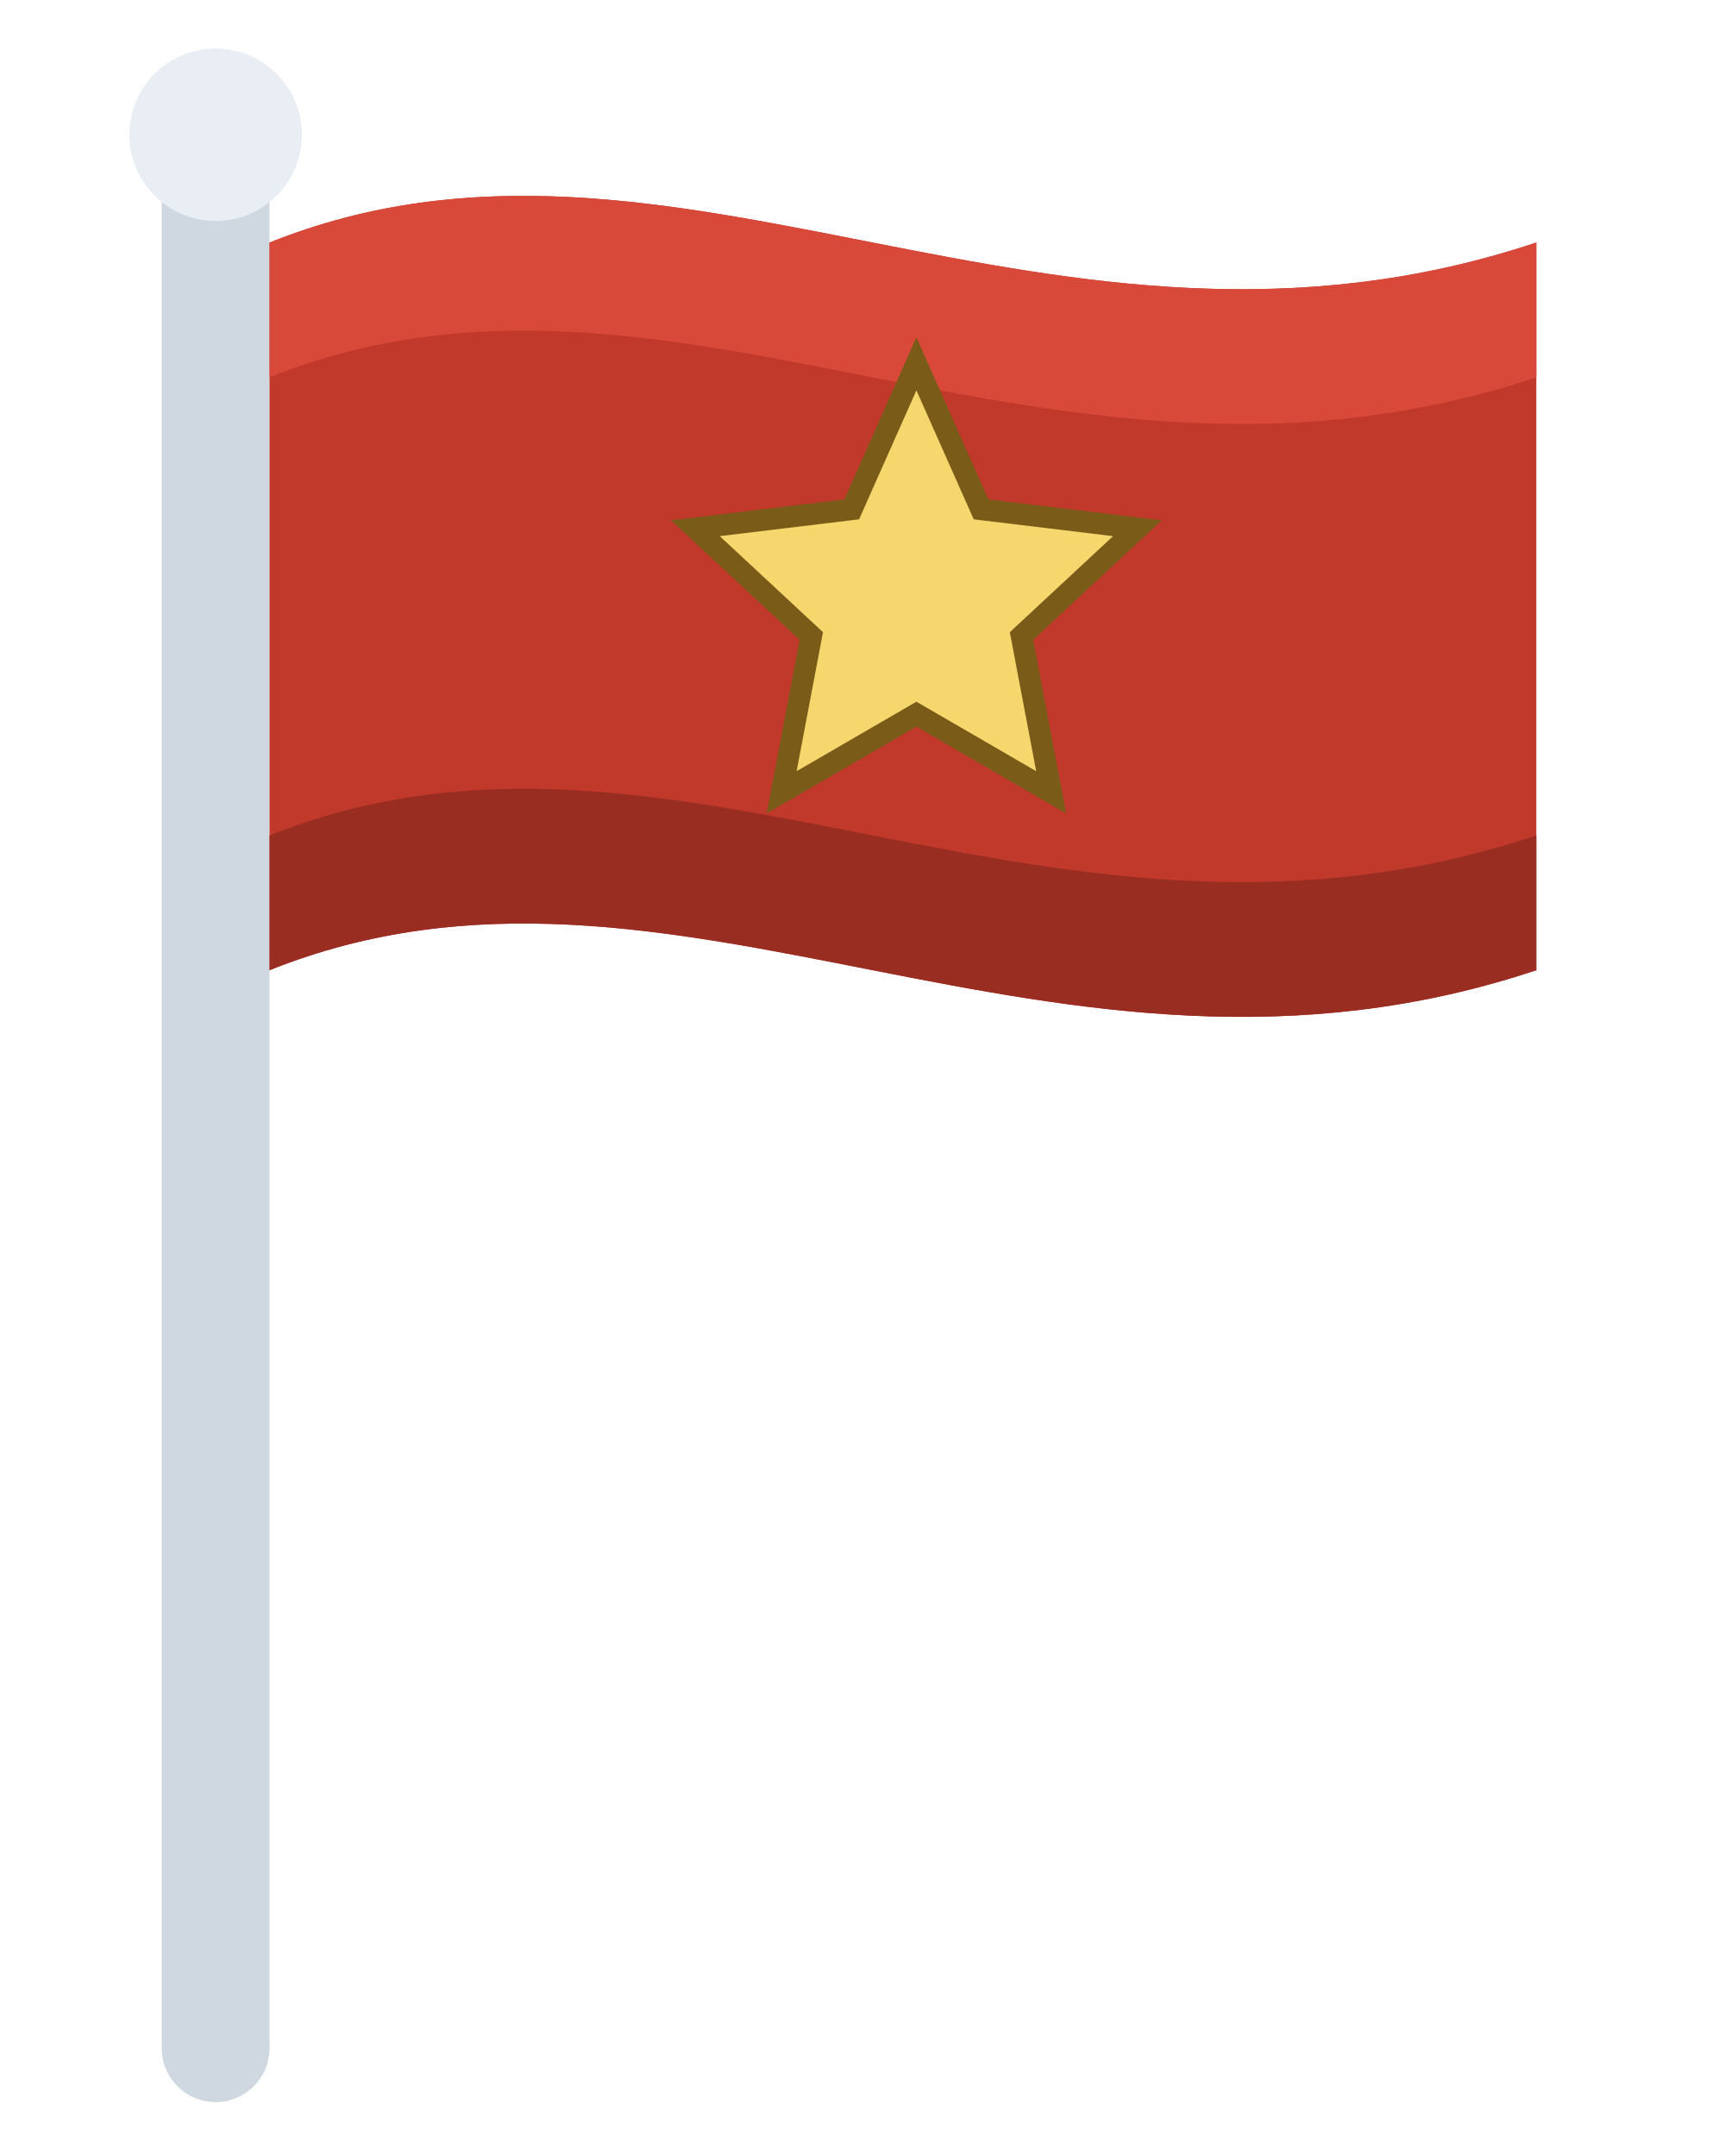
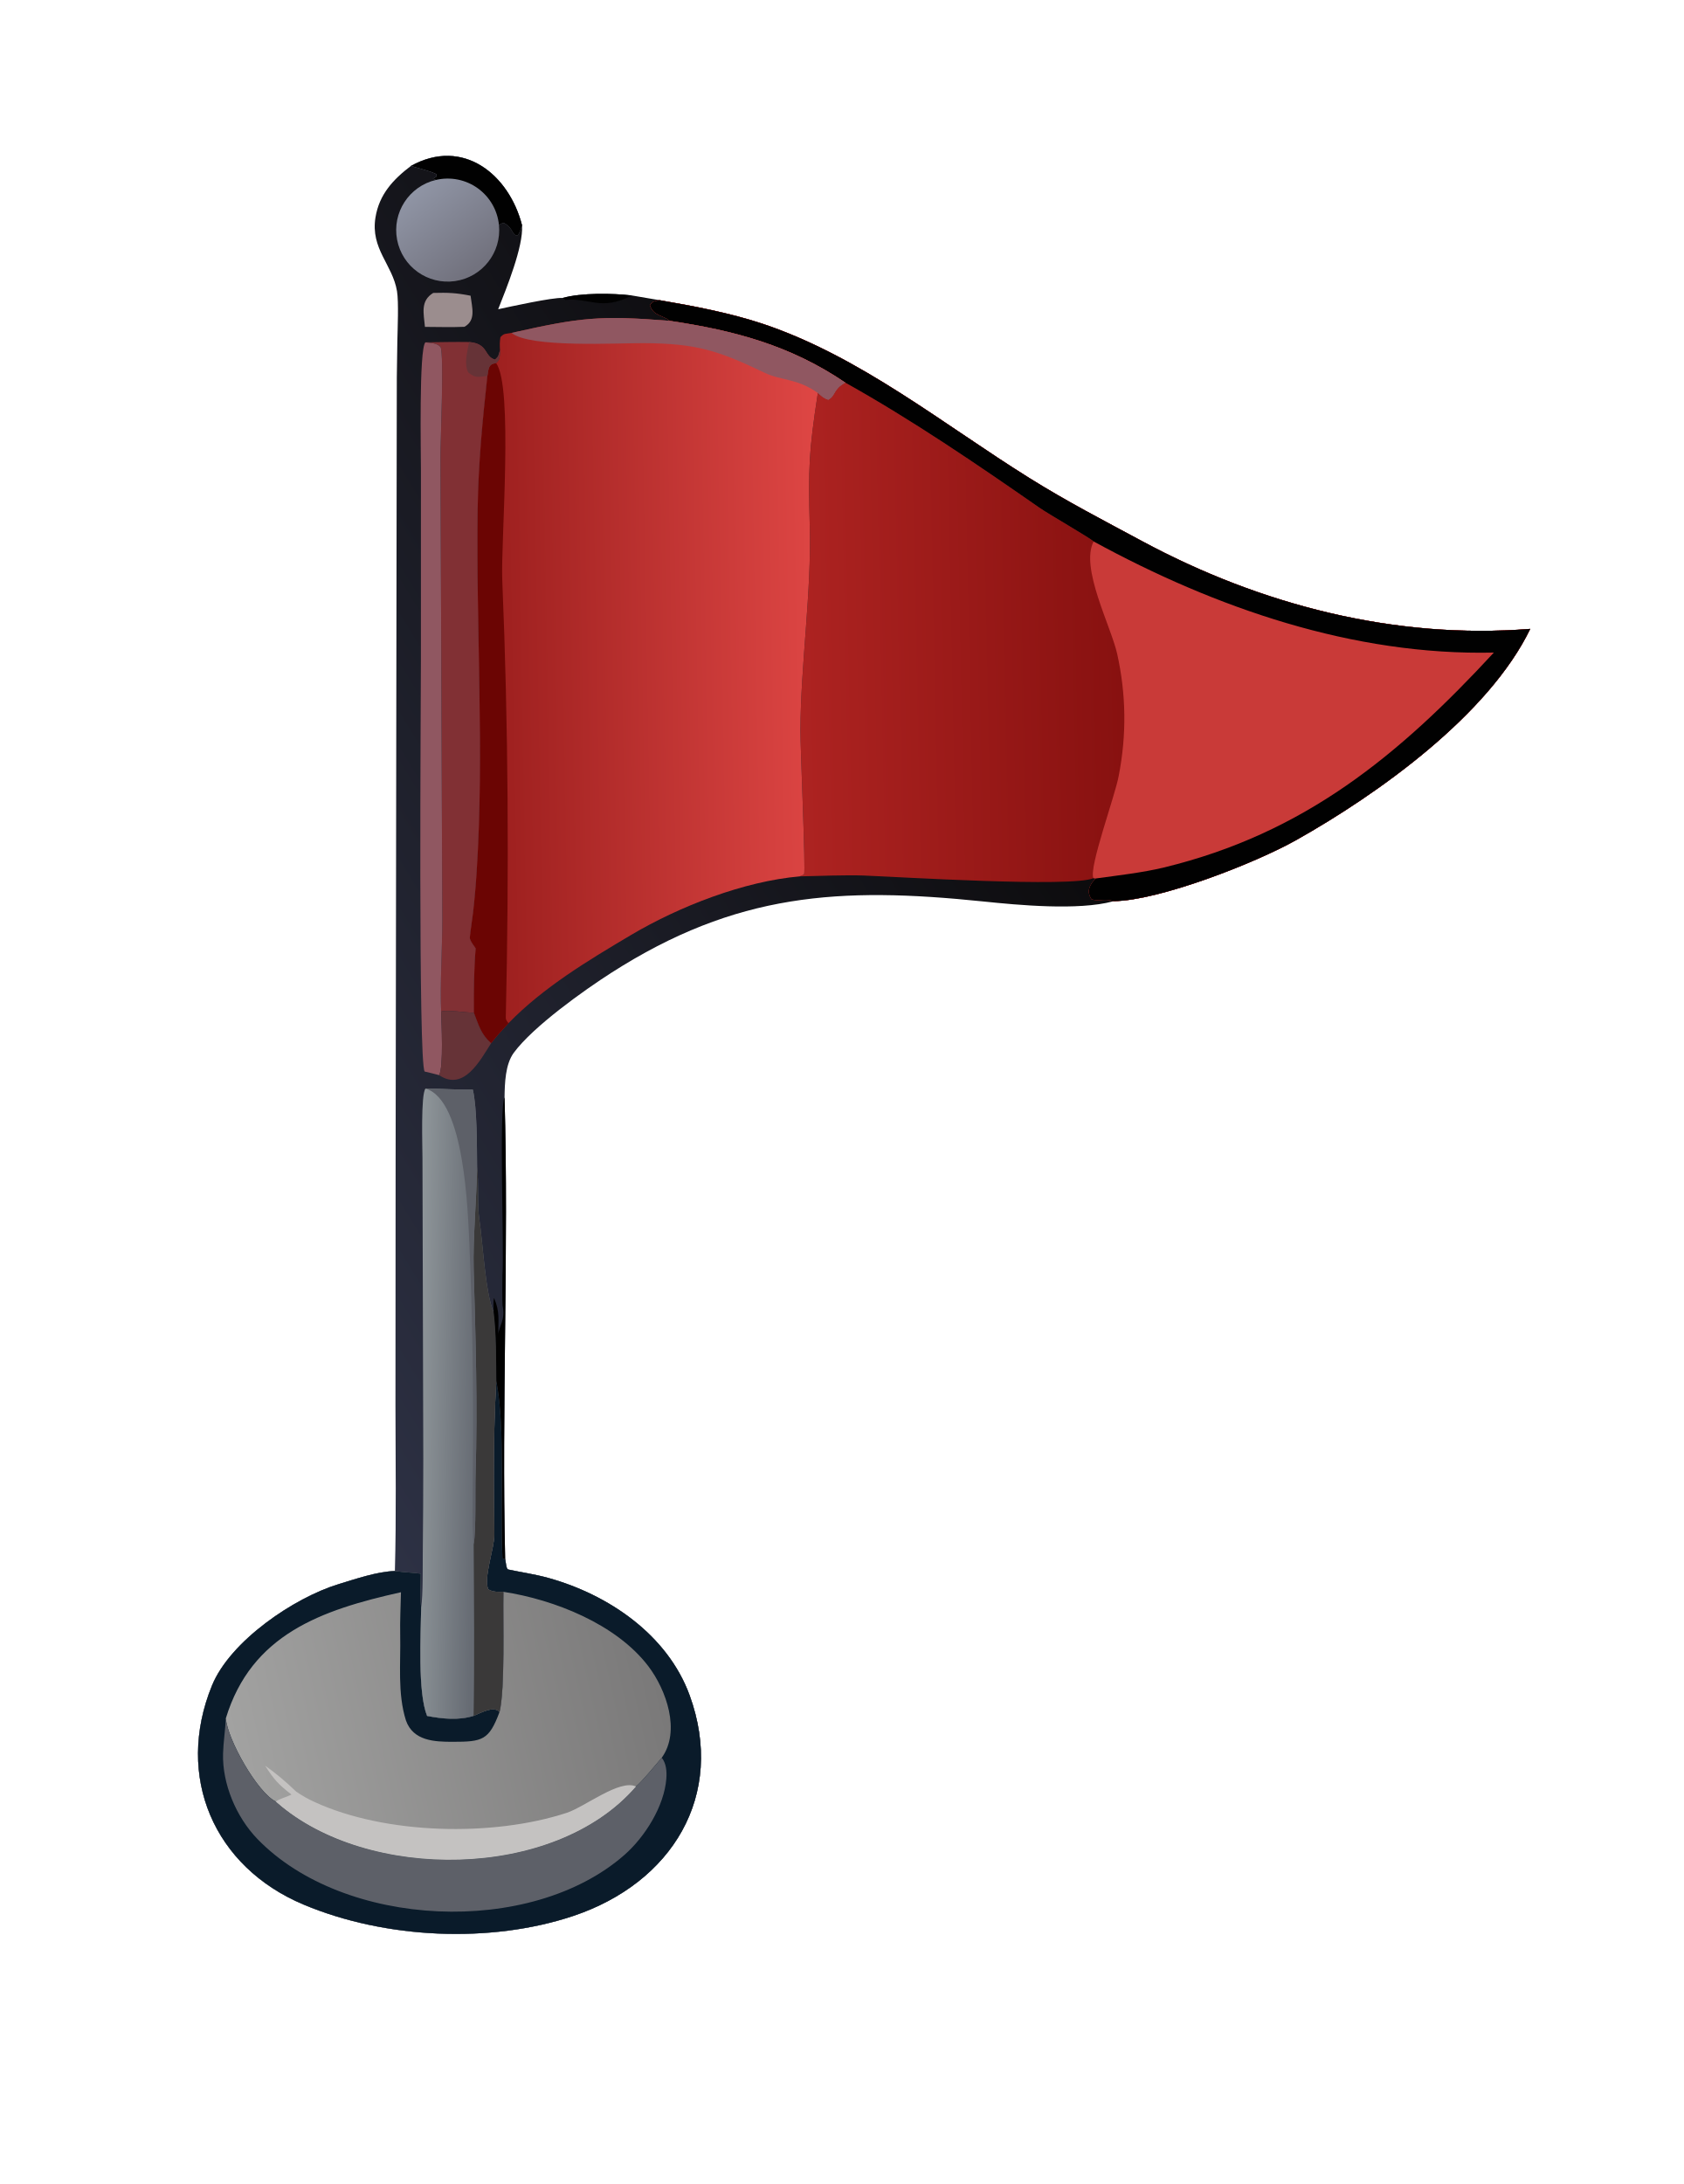
- <svg xmlns="http://www.w3.org/2000/svg" viewBox="0 0 64 80">
-   <rect x="6" y="4" width="4" height="74" rx="2" fill="#cfd8e0" />
-   <circle cx="8" cy="5" r="3.2" fill="#e8eef4" />
-   <path d="M10 9 C 25 3, 39 15, 57 9 L 57 36 C 39 42, 25 30, 10 36 Z" fill="#c0392b" />
-   <path d="M10 9 C 25 3, 39 15, 57 9 L 57 14 C 39 20, 25 8, 10 14 Z" fill="#d8493a" />
-   <path d="M10 31 C 25 25, 39 37, 57 31 L 57 36 C 39 42, 25 30, 10 36 Z" fill="#992d22" />
-   <path d="M34 13.5 L36.4 18.9 42.2 19.6 37.9 23.6 39 29.4 34 26.5 29 29.4 30.1 23.6 25.8 19.6 31.6 18.9 Z" fill="#f5d76e" stroke="#7a5b18" stroke-width="0.8" />
+ <svg xmlns="http://www.w3.org/2000/svg" width="256" height="332" preserveAspectRatio="none" style="display:block" viewBox="0 0 1024 1328">
+   <defs>
+     <linearGradient id="Gradient1" x1="289.763" x2="253.64" y1="162.402" y2="116.282" gradientUnits="userSpaceOnUse">
+       <stop class="stop0" offset="0" stop-color="#72727E" />
+       <stop class="stop1" offset="1" stop-color="#8F94A4" />
+     </linearGradient>
+     <linearGradient id="Gradient2" x1="289.851" x2="254.224" y1="853.599" y2="852.846" gradientUnits="userSpaceOnUse">
+       <stop class="stop0" offset="0" stop-color="#666B73" />
+       <stop class="stop1" offset="1" stop-color="#8E9599" />
+     </linearGradient>
+     <linearGradient id="Gradient3" x1="398.583" x2="143.033" y1="1012.31" y2="1068.38" gradientUnits="userSpaceOnUse">
+       <stop class="stop0" offset="0" stop-color="#7A7979" />
+       <stop class="stop1" offset="1" stop-color="#A2A2A1" />
+     </linearGradient>
+     <linearGradient id="Gradient4" x1="304.295" x2="498.017" y1="411.584" y2="408.108" gradientUnits="userSpaceOnUse">
+       <stop class="stop0" offset="0" stop-color="#9E201F" />
+       <stop class="stop1" offset="1" stop-color="#DE4644" />
+     </linearGradient>
+     <linearGradient id="Gradient5" x1="680.866" x2="487.003" y1="382.865" y2="386.85" gradientUnits="userSpaceOnUse">
+       <stop class="stop0" offset="0" stop-color="#881110" />
+       <stop class="stop1" offset="1" stop-color="#AD2321" />
+     </linearGradient>
+     <linearGradient id="Gradient6" x1="546.1" x2="56.289" y1="348.775" y2="647.775" gradientUnits="userSpaceOnUse">
+       <stop class="stop0" offset="0" stop-color="#0D0C0E" />
+       <stop class="stop1" offset="1" stop-color="#2D3144" />
+     </linearGradient>
+   </defs>
+   <path fill="url(#Gradient6)" d="M249.865 100.921c31.87-17.661 59.776 5.327 67.618 36.078.926 12.856-9.562 38.479-14.513 51.039 6.629-1.44 33.221-7.286 39.189-6.866 11.474-3.2 30.321-2.894 42.082-1.518l16.722 2.85c20.461 3.488 43.241 7.812 62.981 14.414 59.19 19.794 109.828 61.193 162.412 93.962 22.83 14.227 44.739 25.536 68.142 38.129 71.929 38.705 153.611 59.986 236.142 53.382-25.309 52.38-92.463 100.41-142.406 128.464-24.926 14.001-83.165 36.767-110.895 37.1l-.467.129c-21.143 5.703-57.626 2.259-78.923.059-87.327-9.02-150.254-5.244-226.225 43.408-16.293 10.434-47.496 32.592-59.266 48.61-5.171 7.037-5.48 18.528-5.611 27.128 2.659 92.225-1.815 188.27.376 280.553.531 2.351.534 6.22 1.957 6.523 8.077 1.737 16.17 2.858 24.174 5.073 36.656 10.144 72.601 34.551 86.063 71.422 22.164 60.89-10.871 114.16-70.888 134.19-50.113 16.72-113.921 14.05-163.929-6.96-54.4-22.85-78.322-77.71-55.699-133.15 11.041-27.051 49.866-53.417 77.022-61.69 10.113-3.067 23.467-7.686 34.233-7.977.907-33.188.385-67.282.348-100.562l.099-149.286.687-454.295q-.096-21.763.36-43.52c.145-7.582.888-23.977-.215-30.603-2.686-16.141-16.206-25.679-13.079-44.819 2.282-13.966 10.685-23.029 21.509-31.267" />
+   <path fill="url(#Gradient5)" d="M400.963 182.504c20.461 3.488 43.241 7.812 62.981 14.414 59.19 19.794 109.828 61.193 162.412 93.962 22.83 14.227 44.739 25.536 68.142 38.129 71.929 38.705 153.611 59.986 236.142 53.382-25.309 52.38-92.463 100.41-142.406 128.464-24.926 14.001-83.165 36.767-110.895 37.1-5.437-1.854-9.154.319-13.497-1.149-3.372-4.926-.963-9.257 2.619-12.663l-1.477-.153c-13.092 5.77-119.545-.853-139.724-1.615-10.33-.389-27.892.257-38.849.51l2.61-1.229c1.065-1.96-2.28-77.049-2.23-87.602.188-40.236 6.771-83.824 5.688-123.723-.978-36.046-.551-45.731 4.911-81.383 2.258 1.972 3.471 3.313 6.395 4.19 4.672-2.652 2.869-6.494 10.363-10.427-33.521-22.741-67.571-31.749-106.737-37.606-4.156-3.485-10.172-2.936-12.137-9.583 2.076-2.659 1.806-1.923 5.689-3.018" />
+   <path fill="#C93A38" d="M400.963 182.504c20.461 3.488 43.241 7.812 62.981 14.414 59.19 19.794 109.828 61.193 162.412 93.962 22.83 14.227 44.739 25.536 68.142 38.129 71.929 38.705 153.611 59.986 236.142 53.382-25.309 52.38-92.463 100.41-142.406 128.464-24.926 14.001-83.165 36.767-110.895 37.1-5.437-1.854-9.154.319-13.497-1.149-3.372-4.926-.963-9.257 2.619-12.663l-1.477-.153c-2.988-6.235 13.31-50.376 15.419-62.41 4.808-24.742 4.519-49.32-.972-73.986-3.747-16.834-22.699-52.492-14.304-68.356-2.554-2.322-27.488-16.687-32.828-20.403-38.234-26.607-77.45-53.359-118.151-76.124-33.521-22.741-67.571-31.749-106.737-37.606-4.156-3.485-10.172-2.936-12.137-9.583 2.076-2.659 1.806-1.923 5.689-3.018" />
+   <path fill="#010101" d="M400.963 182.504c20.461 3.488 43.241 7.812 62.981 14.414 59.19 19.794 109.828 61.193 162.412 93.962 22.83 14.227 44.739 25.536 68.142 38.129 71.929 38.705 153.611 59.986 236.142 53.382-25.309 52.38-92.463 100.41-142.406 128.464-24.926 14.001-83.165 36.767-110.895 37.1-5.437-1.854-9.154.319-13.497-1.149-3.372-4.926-.963-9.257 2.619-12.663 13.27-1.813 28.565-3.547 41.469-6.679 85.238-20.691 142.63-67.931 200.587-130.659-85.418 1.943-169.277-27.097-243.39-67.567-2.554-2.322-27.488-16.687-32.828-20.403-38.234-26.607-77.45-53.359-118.151-76.124-33.521-22.741-67.571-31.749-106.737-37.606-4.156-3.485-10.172-2.936-12.137-9.583 2.076-2.659 1.806-1.923 5.689-3.018" />
+   <path fill="url(#Gradient4)" d="M311.141 202.416c41.706-9.353 53.504-10.784 96.27-7.311 39.166 5.857 73.216 14.865 106.737 37.606-7.494 3.933-5.691 7.775-10.363 10.427-2.924-.877-4.137-2.218-6.395-4.19-5.462 35.652-5.889 45.337-4.911 81.383 1.083 39.899-5.5 83.487-5.688 123.723-.05 10.553 3.295 85.642 2.23 87.602l-2.61 1.229c-34.03 2.958-73.217 18.212-102.772 35.727-25.968 15.39-53.25 31.803-74.359 53.518-3.539 3.865-7.512 7.978-10.573 12.184-6.158-5.209-7.589-11.019-10.539-18.542-.129-11.16.097-27.446 1.111-39.083.023-.266-3.761-4.667-3.55-6.709.521-5.023 1.349-10.099 1.952-14.985a485 485 0 0 0 2.2-24.989c4.712-72.647-.431-147.632.612-220.524.389-27.249 2.948-53.902 5.919-80.929.766-4.376.496-7.144 5.247-7.803 2.732-2.111 2.158-4.608 2.418-7.846-.154-3.351-.234-4.534.262-7.901 2.423-2.489 2.656-1.816 6.802-2.587" />
+   <path fill="#6B0503" d="M296.412 228.553c.766-4.376.496-7.144 5.247-7.803 10.706 13.859 2.843 109.259 3.793 131.819 3.744 88.861 4.174 177.547 2.149 266.438-.022.994.966 2.47 1.679 3.123-3.539 3.865-7.512 7.978-10.573 12.184-6.158-5.209-7.589-11.019-10.539-18.542-.129-11.16.097-27.446 1.111-39.083.023-.266-3.761-4.667-3.55-6.709.521-5.023 1.349-10.099 1.952-14.985a485 485 0 0 0 2.2-24.989c4.712-72.647-.431-147.632.612-220.524.389-27.249 2.948-53.902 5.919-80.929" />
+   <path fill="#905761" d="M311.141 202.416c41.706-9.353 53.504-10.784 96.27-7.311 39.166 5.857 73.216 14.865 106.737 37.606-7.494 3.933-5.691 7.775-10.363 10.427-2.924-.877-4.137-2.218-6.395-4.19-12.779-9.052-22.066-7.334-32.428-12.308-28.262-13.564-41.556-17.778-73.3-17.991-15.896-.107-69.736 3.012-80.521-6.233" />
+   <path fill="url(#Gradient3)" d="M301.855 839.739c5.652 28.332 2.189 77.641 3.769 107.844l1.304.454.295-.195c.531 2.351.534 6.22 1.957 6.523 8.077 1.737 16.17 2.858 24.174 5.073 36.656 10.144 72.601 34.551 86.063 71.422 22.164 60.89-10.871 114.16-70.888 134.19-50.113 16.72-113.921 14.05-163.929-6.96-54.4-22.85-78.322-77.71-55.699-133.15 11.041-27.051 49.866-53.417 77.022-61.69 10.113-3.067 23.467-7.686 34.233-7.977 5.59.83 10.461.908 15.757 1.607-.043 5.192-.382 15.875.223 20.579-.218 16.294-2.186 51.611 3.611 65.931 9.204 1.74 19.13 2.84 28.278-.05 4.616-1.85 12.145-6.32 15.785-2.36 3.46-14.54 1.992-55.538 2.348-73.06-3.094.08-6.707.166-9.235-1.566-3.023-6.88 3.875-25.293 3.743-33.479-.501-31.197-.697-61.931 1.189-93.136" />
+   <path fill="#0A1B2A" d="M301.855 839.739c5.652 28.332 2.189 77.641 3.769 107.844l1.304.454.295-.195c.531 2.351.534 6.22 1.957 6.523 8.077 1.737 16.17 2.858 24.174 5.073 36.656 10.144 72.601 34.551 86.063 71.422 22.164 60.89-10.871 114.16-70.888 134.19-50.113 16.72-113.921 14.05-163.929-6.96-54.4-22.85-78.322-77.71-55.699-133.15 11.041-27.051 49.866-53.417 77.022-61.69 10.113-3.067 23.467-7.686 34.233-7.977 5.59.83 10.461.908 15.757 1.607-.043 5.192-.382 15.875.223 20.579-.218 16.294-2.186 51.611 3.611 65.931 9.204 1.74 19.13 2.84 28.278-.05 4.616-1.85 12.145-6.32 15.785-2.36-6.436 17.18-10.258 18.14-28.583 18.14-10.876 0-23.899-.48-28.337-12.95-5.231-16.52-3.127-34.94-3.498-52.11-.18-8.319.271-17.45.462-25.894-48.486 10.808-90.929 25.605-106.524 76.724 1.064 12.94 19.259 45.19 30.438 50.59l.715.63c54.745 48.01 168.792 47.63 218.303-9.81 4.103-3.49 11.695-12.92 15.678-17.51 11.615-16.15 2.759-41.24-8.141-55.6-19.488-25.679-57.384-40.582-88.165-45.27-3.094.08-6.707.166-9.235-1.566-3.023-6.88 3.875-25.293 3.743-33.479-.501-31.197-.697-61.931 1.189-93.136" />
+   <path fill="#5D6068" d="M402.464 1068.79c2.766 3.54 3.102 8.34 2.783 12.68-1.254 16.77-12.997 35.49-25.562 46.5-57.029 49.96-170.663 44.62-223.182-9.82-12.89-13.36-21.364-33.52-20.85-51.91.192-6.9 1.363-14.3 1.677-21.35 1.064 12.94 19.259 45.19 30.438 50.59l.715.63c54.745 48.01 168.792 47.63 218.303-9.81 4.103-3.49 11.695-12.92 15.678-17.51" />
+   <path fill="#C4C2C1" d="M161.195 1073.59c7.077 5.03 12.666 9.81 18.912 15.79a70 70 0 0 0 11.048 6.27c42.949 19.86 108.383 21.43 153.492 6.66 11.102-3.64 32.225-20.66 42.139-16.01-49.511 57.44-163.558 57.82-218.303 9.81l-.715-.63c2.136-1.77 6.118-2.55 9.495-4.3-8.307-6.42-10.61-9.16-16.068-17.59" />
+   <path fill="url(#Gradient2)" d="M258.786 661.912c9.091.001 20.321.89 28.736.572 2.671 11.029 2.513 34.794 2.626 46.991 1.117 9.729.03 23.446 1.363 31.974 2.067 13.226 3.665 45.243 8.677 56.237 1.684 13.265 1.527 28.512 1.667 42.053-1.886 31.205-1.69 61.939-1.189 93.136.132 8.186-6.766 26.599-3.743 33.479 2.528 1.732 6.141 1.646 9.235 1.566-.356 17.522 1.112 58.52-2.348 73.06-3.64-3.96-11.169.51-15.785 2.36-9.148 2.89-19.074 1.79-28.278.05-5.797-14.32-3.829-49.637-3.611-65.931 1.157-7.868.902-24.15.978-32.393q.31-29.064.315-58.129l-.5-183.077c-.006-6.513-1.089-38.597 1.857-41.948" />
+   <path fill="#3A3939" d="M290.148 709.475c1.117 9.729.03 23.446 1.363 31.974 2.067 13.226 3.665 45.243 8.677 56.237 1.684 13.265 1.527 28.512 1.667 42.053-1.886 31.205-1.69 61.939-1.189 93.136.132 8.186-6.766 26.599-3.743 33.479 2.528 1.732 6.141 1.646 9.235 1.566-.356 17.522 1.112 58.52-2.348 73.06-3.64-3.96-11.169.51-15.785 2.36.61-32.9.245-71.136.054-104.296 1.536-8.879.831-32.539 1.145-42.614 1.303-41.866-.003-83.045-1.156-124.824-.503-18.198 1.785-42.695 2.08-62.131" />
+   <path fill="#5D6068" d="M258.786 661.912c9.091.001 20.321.89 28.736.572 2.671 11.029 2.513 34.794 2.626 46.991-.295 19.436-2.583 43.933-2.08 62.131 1.153 41.779 2.459 82.958 1.156 124.824-.314 10.075.391 33.735-1.145 42.614-1.181-7.559-.468-40.992-.452-50.495.395-43.852-.313-87.706-2.123-131.523-.992-19.843-2.706-88.207-26.718-95.114" />
+   <path fill="#813034" d="M258.701 208.157c8.72-.092 17.931-.344 26.609-.184 11.953 1.025 8.924 8.838 15.789 10.685 2.458-2.288 1.852-2.164 2.978-5.754-.26 3.238.314 5.735-2.418 7.846-4.751.659-4.481 3.427-5.247 7.803-2.971 27.027-5.53 53.68-5.919 80.929-1.043 72.892 4.1 147.877-.612 220.524a485 485 0 0 1-2.2 24.989c-.603 4.886-1.431 9.962-1.952 14.985-.211 2.042 3.573 6.443 3.55 6.709-1.014 11.637-1.24 27.923-1.111 39.083-4.668.069-16.566-1.949-19.869-.663-.753-16.031.715-38.909.691-56.152l-1.112-281.338c-.009-9.427 2.304-62.451.03-66.629-2.238-2.471-5.736-2.389-9.207-2.833" />
+   <path fill="#663337" d="M285.31 207.973c11.953 1.025 8.924 8.838 15.789 10.685 2.458-2.288 1.852-2.164 2.978-5.754-.26 3.238.314 5.735-2.418 7.846-4.751.659-4.481 3.427-5.247 7.803-6.063.758-7.079 1.422-11.6-2.047-2.794-5.124-.58-12.678.498-18.533" />
+   <path fill="#905761" d="M267.089 653.765c-2.856-.834-5.907-1.501-8.812-2.195-4.009-4.738-2.293-228.081-2.294-250.716l.013-114.55c.004-10.456-1.272-74.01 2.705-78.147 3.471.444 6.969.362 9.207 2.833 2.274 4.178-.039 57.202-.03 66.629l1.112 281.338c.024 17.243-1.444 40.121-.691 56.152.142 7.157 1.556 33.032-1.21 38.656" />
+   <path fill="url(#Gradient1)" d="M249.865 100.921c31.87-17.661 59.776 5.327 67.618 36.078-.81 2.537-1.157 4.026-2.68 6.282-3.801-.28-2.253-4.293-8.177-7.613-1.772.142-1.655.185-3.167 1.157 1.652 16.682-10.119 31.708-26.711 34.098s-32.125-8.703-35.248-25.172c-3.124-16.469 7.269-32.479 23.584-36.33l-1.801-.747 1.968-1.167.28-1.397c-1.219-1.358-12.966-4.428-15.666-5.189" />
+   <path fill="#010101" d="M249.865 100.921c31.87-17.661 59.776 5.327 67.618 36.078-.81 2.537-1.157 4.026-2.68 6.282-3.801-.28-2.253-4.293-8.177-7.613-1.772.142-1.655.185-3.167 1.157a31.333 31.333 0 0 0-38.375-27.404l-1.801-.747 1.968-1.167.28-1.397c-1.219-1.358-12.966-4.428-15.666-5.189" />
+   <path fill="#663337" d="M268.299 615.109c3.303-1.286 15.201.732 19.869.663 2.95 7.523 4.381 13.333 10.539 18.542-6.5 10.064-16.513 29.661-31.618 19.451 2.766-5.624 1.352-31.499 1.21-38.656" />
+   <path fill="#010101" d="M300.188 797.686c-.029-2.093-.317-6.734.297-8.427 3.608 8.534 2.52 13.068 2.572 22.188.266-4.96 4.548-8.905 2.559-17.732-.189-.835-.14-17.414-.057-18.428 1.146-14.071-2.199-102.477 1.288-107.998 2.659 92.225-1.815 188.27.376 280.553l-.295.195-1.304-.454c-1.58-30.203 1.883-79.512-3.769-107.844-.14-13.541.017-28.788-1.667-42.053" />
+   <path fill="#010101" d="M342.159 181.172c11.474-3.2 30.321-2.894 42.082-1.518-18.425 9.724-26.306 1.205-40.428 2.707z" />
+   <path fill="#9B8D8E" d="M263.465 178.115c9.112-.24 13.874-.052 22.729 1.694.881 7.288 3.441 14.95-3.741 18.905-7.451.346-16.446.085-24.018.052-.731-8.216-2.942-15.754 5.03-20.651" />
</svg>
